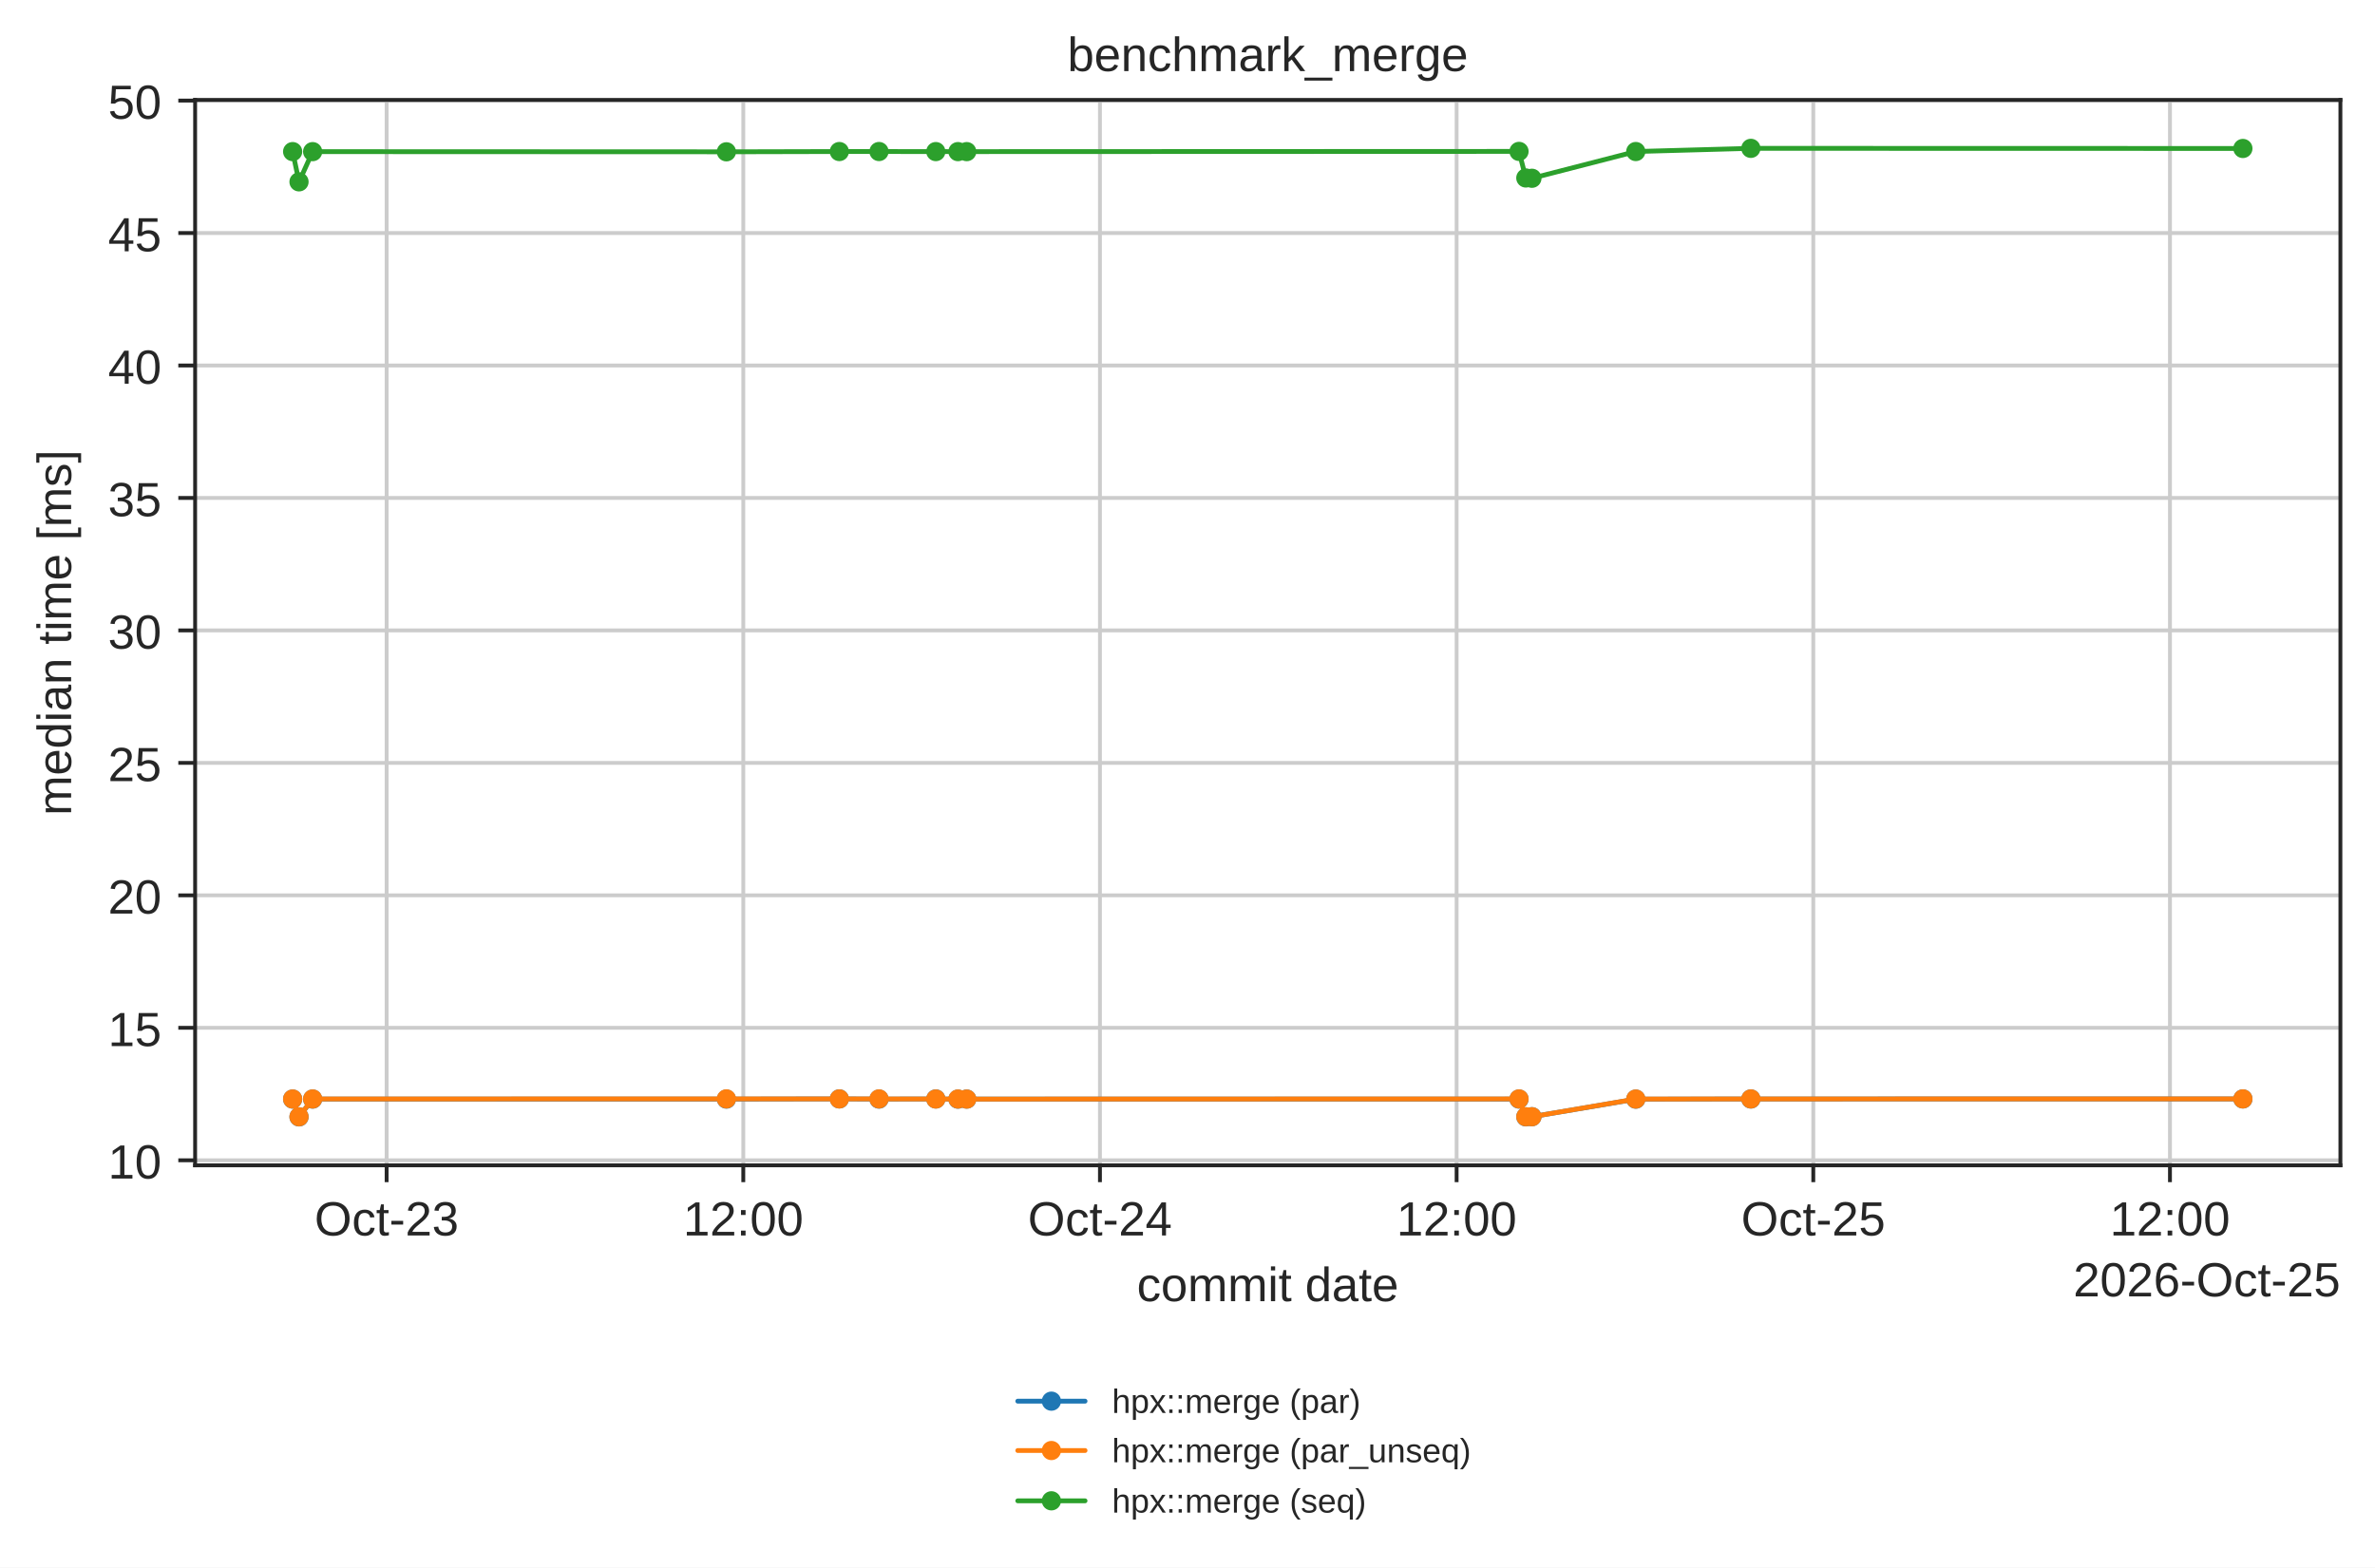
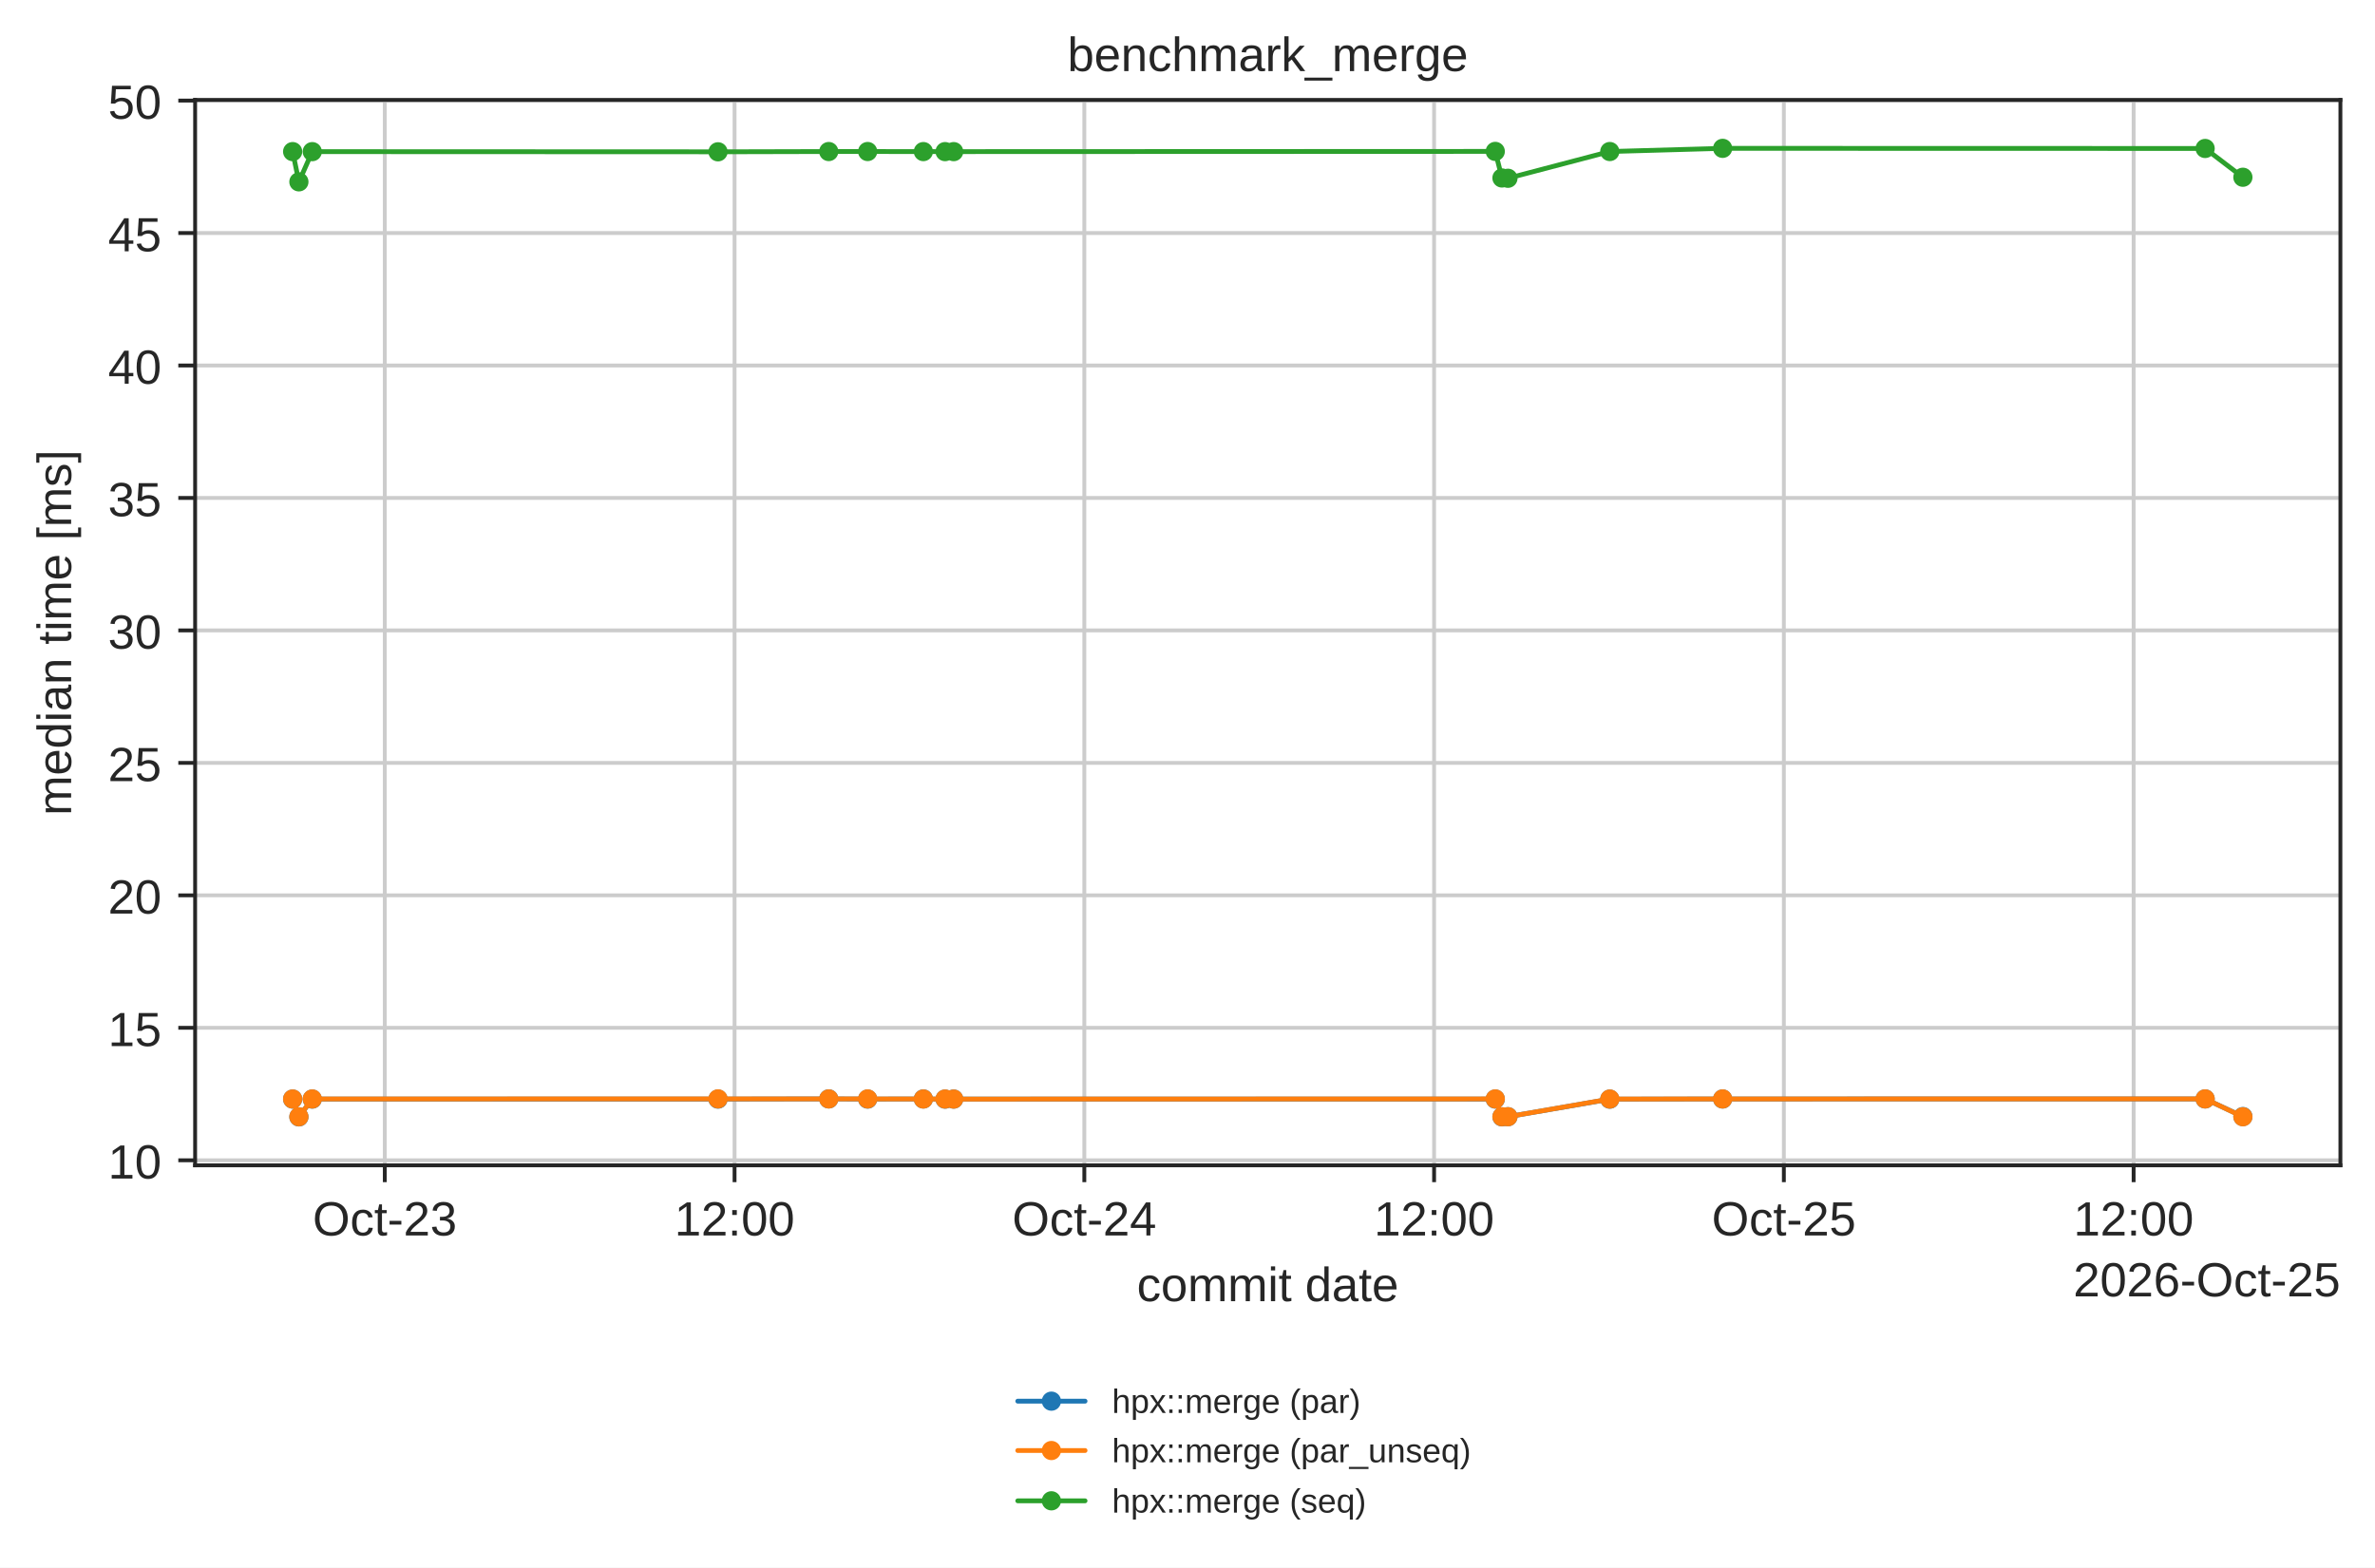
<svg xmlns="http://www.w3.org/2000/svg" xmlns:xlink="http://www.w3.org/1999/xlink" width="494.203pt" height="326.294pt" viewBox="0 0 494.203 326.294" version="1.1">
  <defs>
    <style type="text/css">*{stroke-linejoin: round; stroke-linecap: butt}</style>
  </defs>
  <g id="figure_1">
    <g id="patch_1">
      <path d="M 0 326.294  L 494.203 326.294  L 494.203 0  L 0 0  z " style="fill: #ffffff" />
    </g>
    <g id="axes_1">
      <g id="patch_2">
        <path d="M 40.603 242.558  L 487.003 242.558  L 487.003 20.798  L 40.603 20.798  z " style="fill: #ffffff" />
      </g>
      <g id="matplotlib.axis_1">
        <g id="xtick_1">
          <g id="line2d_1">
-             <path d="M 80.45 242.558  L 80.45 20.798  " clip-path="url(#p90597ba855)" style="fill: none; stroke: #cccccc; stroke-width: 0.8; stroke-linecap: round" />
+             <path d="M 80.071 242.558  L 80.071 20.798  " clip-path="url(#p90597ba855)" style="fill: none; stroke: #cccccc; stroke-width: 0.8; stroke-linecap: round" />
          </g>
          <g id="line2d_2">
            <defs>
              <path id="mdfc5214045" d="M 0 0  L 0 3.5  " style="stroke: #262626; stroke-width: 0.8" />
            </defs>
            <g>
-               <use xlink:href="#mdfc5214045" x="80.45" y="242.558" style="fill: #262626; stroke: #262626; stroke-width: 0.8" />
+               <use xlink:href="#mdfc5214045" x="80.071" y="242.558" style="fill: #262626; stroke: #262626; stroke-width: 0.8" />
            </g>
          </g>
          <g id="text_1">
-             <text style="fill: #262626; font: 10px 'Arial', 'DejaVu Sans', 'Liberation Sans', 'Bitstream Vera Sans', sans-serif; text-anchor: middle" x="80.45" y="257.157" transform="rotate(-0 80.4499 257.1569)">Oct-23</text>
+             <text style="fill: #262626; font: 10px 'Arial', 'DejaVu Sans', 'Liberation Sans', 'Bitstream Vera Sans', sans-serif; text-anchor: middle" x="80.071" y="257.157" transform="rotate(-0 80.07142 257.1569)">Oct-23</text>
          </g>
        </g>
        <g id="xtick_2">
          <g id="line2d_3">
-             <path d="M 154.667 242.558  L 154.667 20.798  " clip-path="url(#p90597ba855)" style="fill: none; stroke: #cccccc; stroke-width: 0.8; stroke-linecap: round" />
+             <path d="M 152.852 242.558  L 152.852 20.798  " clip-path="url(#p90597ba855)" style="fill: none; stroke: #cccccc; stroke-width: 0.8; stroke-linecap: round" />
          </g>
          <g id="line2d_4">
            <g>
-               <use xlink:href="#mdfc5214045" x="154.667" y="242.558" style="fill: #262626; stroke: #262626; stroke-width: 0.8" />
+               <use xlink:href="#mdfc5214045" x="152.852" y="242.558" style="fill: #262626; stroke: #262626; stroke-width: 0.8" />
            </g>
          </g>
          <g id="text_2">
-             <text style="fill: #262626; font: 10px 'Arial', 'DejaVu Sans', 'Liberation Sans', 'Bitstream Vera Sans', sans-serif; text-anchor: middle" x="154.667" y="257.157" transform="rotate(-0 154.667 257.1569)">12:00</text>
+             <text style="fill: #262626; font: 10px 'Arial', 'DejaVu Sans', 'Liberation Sans', 'Bitstream Vera Sans', sans-serif; text-anchor: middle" x="152.852" y="257.157" transform="rotate(-0 152.8521 257.1569)">12:00</text>
          </g>
        </g>
        <g id="xtick_3">
          <g id="line2d_5">
-             <path d="M 228.884 242.558  L 228.884 20.798  " clip-path="url(#p90597ba855)" style="fill: none; stroke: #cccccc; stroke-width: 0.8; stroke-linecap: round" />
+             <path d="M 225.633 242.558  L 225.633 20.798  " clip-path="url(#p90597ba855)" style="fill: none; stroke: #cccccc; stroke-width: 0.8; stroke-linecap: round" />
          </g>
          <g id="line2d_6">
            <g>
-               <use xlink:href="#mdfc5214045" x="228.884" y="242.558" style="fill: #262626; stroke: #262626; stroke-width: 0.8" />
+               <use xlink:href="#mdfc5214045" x="225.633" y="242.558" style="fill: #262626; stroke: #262626; stroke-width: 0.8" />
            </g>
          </g>
          <g id="text_3">
-             <text style="fill: #262626; font: 10px 'Arial', 'DejaVu Sans', 'Liberation Sans', 'Bitstream Vera Sans', sans-serif; text-anchor: middle" x="228.884" y="257.157" transform="rotate(-0 228.8841 257.1569)">Oct-24</text>
+             <text style="fill: #262626; font: 10px 'Arial', 'DejaVu Sans', 'Liberation Sans', 'Bitstream Vera Sans', sans-serif; text-anchor: middle" x="225.633" y="257.157" transform="rotate(-0 225.6328 257.1569)">Oct-24</text>
          </g>
        </g>
        <g id="xtick_4">
          <g id="line2d_7">
-             <path d="M 303.101 242.558  L 303.101 20.798  " clip-path="url(#p90597ba855)" style="fill: none; stroke: #cccccc; stroke-width: 0.8; stroke-linecap: round" />
+             <path d="M 298.414 242.558  L 298.414 20.798  " clip-path="url(#p90597ba855)" style="fill: none; stroke: #cccccc; stroke-width: 0.8; stroke-linecap: round" />
          </g>
          <g id="line2d_8">
            <g>
-               <use xlink:href="#mdfc5214045" x="303.101" y="242.558" style="fill: #262626; stroke: #262626; stroke-width: 0.8" />
+               <use xlink:href="#mdfc5214045" x="298.414" y="242.558" style="fill: #262626; stroke: #262626; stroke-width: 0.8" />
            </g>
          </g>
          <g id="text_4">
-             <text style="fill: #262626; font: 10px 'Arial', 'DejaVu Sans', 'Liberation Sans', 'Bitstream Vera Sans', sans-serif; text-anchor: middle" x="303.101" y="257.157" transform="rotate(-0 303.1013 257.1569)">12:00</text>
+             <text style="fill: #262626; font: 10px 'Arial', 'DejaVu Sans', 'Liberation Sans', 'Bitstream Vera Sans', sans-serif; text-anchor: middle" x="298.414" y="257.157" transform="rotate(-0 298.4136 257.1569)">12:00</text>
          </g>
        </g>
        <g id="xtick_5">
          <g id="line2d_9">
-             <path d="M 377.318 242.558  L 377.318 20.798  " clip-path="url(#p90597ba855)" style="fill: none; stroke: #cccccc; stroke-width: 0.8; stroke-linecap: round" />
+             <path d="M 371.194 242.558  L 371.194 20.798  " clip-path="url(#p90597ba855)" style="fill: none; stroke: #cccccc; stroke-width: 0.8; stroke-linecap: round" />
          </g>
          <g id="line2d_10">
            <g>
-               <use xlink:href="#mdfc5214045" x="377.318" y="242.558" style="fill: #262626; stroke: #262626; stroke-width: 0.8" />
+               <use xlink:href="#mdfc5214045" x="371.194" y="242.558" style="fill: #262626; stroke: #262626; stroke-width: 0.8" />
            </g>
          </g>
          <g id="text_5">
-             <text style="fill: #262626; font: 10px 'Arial', 'DejaVu Sans', 'Liberation Sans', 'Bitstream Vera Sans', sans-serif; text-anchor: middle" x="377.318" y="257.157" transform="rotate(-0 377.3184 257.1569)">Oct-25</text>
+             <text style="fill: #262626; font: 10px 'Arial', 'DejaVu Sans', 'Liberation Sans', 'Bitstream Vera Sans', sans-serif; text-anchor: middle" x="371.194" y="257.157" transform="rotate(-0 371.1943 257.1569)">Oct-25</text>
          </g>
        </g>
        <g id="xtick_6">
          <g id="line2d_11">
-             <path d="M 451.536 242.558  L 451.536 20.798  " clip-path="url(#p90597ba855)" style="fill: none; stroke: #cccccc; stroke-width: 0.8; stroke-linecap: round" />
+             <path d="M 443.975 242.558  L 443.975 20.798  " clip-path="url(#p90597ba855)" style="fill: none; stroke: #cccccc; stroke-width: 0.8; stroke-linecap: round" />
          </g>
          <g id="line2d_12">
            <g>
-               <use xlink:href="#mdfc5214045" x="451.536" y="242.558" style="fill: #262626; stroke: #262626; stroke-width: 0.8" />
+               <use xlink:href="#mdfc5214045" x="443.975" y="242.558" style="fill: #262626; stroke: #262626; stroke-width: 0.8" />
            </g>
          </g>
          <g id="text_6">
-             <text style="fill: #262626; font: 10px 'Arial', 'DejaVu Sans', 'Liberation Sans', 'Bitstream Vera Sans', sans-serif; text-anchor: middle" x="451.536" y="257.157" transform="rotate(-0 451.5355 257.1569)">12:00</text>
+             <text style="fill: #262626; font: 10px 'Arial', 'DejaVu Sans', 'Liberation Sans', 'Bitstream Vera Sans', sans-serif; text-anchor: middle" x="443.975" y="257.157" transform="rotate(-0 443.975 257.1569)">12:00</text>
          </g>
        </g>
        <g id="text_7">
          <text style="fill: #262626; font: 10px 'Arial', 'DejaVu Sans', 'Liberation Sans', 'Bitstream Vera Sans', sans-serif; text-anchor: middle" x="263.803" y="270.835" transform="rotate(-0 263.8031 270.835)">commit date</text>
        </g>
        <g id="text_8">
          <text style="fill: #262626; font: 10px 'Arial', 'DejaVu Sans', 'Liberation Sans', 'Bitstream Vera Sans', sans-serif; text-anchor: end" x="487.003" y="269.835" transform="rotate(-0 487.0031 269.835)">2026-Oct-25</text>
        </g>
      </g>
      <g id="matplotlib.axis_2">
        <g id="ytick_1">
          <g id="line2d_13">
            <path d="M 40.603 241.504  L 487.003 241.504  " clip-path="url(#p90597ba855)" style="fill: none; stroke: #cccccc; stroke-width: 0.8; stroke-linecap: round" />
          </g>
          <g id="line2d_14">
            <defs>
              <path id="m414165cd4d" d="M 0 0  L -3.5 0  " style="stroke: #262626; stroke-width: 0.8" />
            </defs>
            <g>
              <use xlink:href="#m414165cd4d" x="40.603" y="241.504" style="fill: #262626; stroke: #262626; stroke-width: 0.8" />
            </g>
          </g>
          <g id="text_9">
            <text style="fill: #262626; font: 10px 'Arial', 'DejaVu Sans', 'Liberation Sans', 'Bitstream Vera Sans', sans-serif; text-anchor: end" x="33.603" y="245.303" transform="rotate(-0 33.60312 245.3028)">10</text>
          </g>
        </g>
        <g id="ytick_2">
          <g id="line2d_15">
            <path d="M 40.603 213.932  L 487.003 213.932  " clip-path="url(#p90597ba855)" style="fill: none; stroke: #cccccc; stroke-width: 0.8; stroke-linecap: round" />
          </g>
          <g id="line2d_16">
            <g>
              <use xlink:href="#m414165cd4d" x="40.603" y="213.932" style="fill: #262626; stroke: #262626; stroke-width: 0.8" />
            </g>
          </g>
          <g id="text_10">
            <text style="fill: #262626; font: 10px 'Arial', 'DejaVu Sans', 'Liberation Sans', 'Bitstream Vera Sans', sans-serif; text-anchor: end" x="33.603" y="217.731" transform="rotate(-0 33.60312 217.7312)">15</text>
          </g>
        </g>
        <g id="ytick_3">
          <g id="line2d_17">
            <path d="M 40.603 186.36  L 487.003 186.36  " clip-path="url(#p90597ba855)" style="fill: none; stroke: #cccccc; stroke-width: 0.8; stroke-linecap: round" />
          </g>
          <g id="line2d_18">
            <g>
              <use xlink:href="#m414165cd4d" x="40.603" y="186.36" style="fill: #262626; stroke: #262626; stroke-width: 0.8" />
            </g>
          </g>
          <g id="text_11">
            <text style="fill: #262626; font: 10px 'Arial', 'DejaVu Sans', 'Liberation Sans', 'Bitstream Vera Sans', sans-serif; text-anchor: end" x="33.603" y="190.16" transform="rotate(-0 33.60312 190.1595)">20</text>
          </g>
        </g>
        <g id="ytick_4">
          <g id="line2d_19">
            <path d="M 40.603 158.789  L 487.003 158.789  " clip-path="url(#p90597ba855)" style="fill: none; stroke: #cccccc; stroke-width: 0.8; stroke-linecap: round" />
          </g>
          <g id="line2d_20">
            <g>
              <use xlink:href="#m414165cd4d" x="40.603" y="158.789" style="fill: #262626; stroke: #262626; stroke-width: 0.8" />
            </g>
          </g>
          <g id="text_12">
            <text style="fill: #262626; font: 10px 'Arial', 'DejaVu Sans', 'Liberation Sans', 'Bitstream Vera Sans', sans-serif; text-anchor: end" x="33.603" y="162.588" transform="rotate(-0 33.60312 162.5879)">25</text>
          </g>
        </g>
        <g id="ytick_5">
          <g id="line2d_21">
            <path d="M 40.603 131.217  L 487.003 131.217  " clip-path="url(#p90597ba855)" style="fill: none; stroke: #cccccc; stroke-width: 0.8; stroke-linecap: round" />
          </g>
          <g id="line2d_22">
            <g>
              <use xlink:href="#m414165cd4d" x="40.603" y="131.217" style="fill: #262626; stroke: #262626; stroke-width: 0.8" />
            </g>
          </g>
          <g id="text_13">
            <text style="fill: #262626; font: 10px 'Arial', 'DejaVu Sans', 'Liberation Sans', 'Bitstream Vera Sans', sans-serif; text-anchor: end" x="33.603" y="135.016" transform="rotate(-0 33.60312 135.0162)">30</text>
          </g>
        </g>
        <g id="ytick_6">
          <g id="line2d_23">
            <path d="M 40.603 103.645  L 487.003 103.645  " clip-path="url(#p90597ba855)" style="fill: none; stroke: #cccccc; stroke-width: 0.8; stroke-linecap: round" />
          </g>
          <g id="line2d_24">
            <g>
              <use xlink:href="#m414165cd4d" x="40.603" y="103.645" style="fill: #262626; stroke: #262626; stroke-width: 0.8" />
            </g>
          </g>
          <g id="text_14">
            <text style="fill: #262626; font: 10px 'Arial', 'DejaVu Sans', 'Liberation Sans', 'Bitstream Vera Sans', sans-serif; text-anchor: end" x="33.603" y="107.445" transform="rotate(-0 33.60312 107.4446)">35</text>
          </g>
        </g>
        <g id="ytick_7">
          <g id="line2d_25">
            <path d="M 40.603 76.074  L 487.003 76.074  " clip-path="url(#p90597ba855)" style="fill: none; stroke: #cccccc; stroke-width: 0.8; stroke-linecap: round" />
          </g>
          <g id="line2d_26">
            <g>
              <use xlink:href="#m414165cd4d" x="40.603" y="76.074" style="fill: #262626; stroke: #262626; stroke-width: 0.8" />
            </g>
          </g>
          <g id="text_15">
            <text style="fill: #262626; font: 10px 'Arial', 'DejaVu Sans', 'Liberation Sans', 'Bitstream Vera Sans', sans-serif; text-anchor: end" x="33.603" y="79.873" transform="rotate(-0 33.60312 79.87293)">40</text>
          </g>
        </g>
        <g id="ytick_8">
          <g id="line2d_27">
            <path d="M 40.603 48.502  L 487.003 48.502  " clip-path="url(#p90597ba855)" style="fill: none; stroke: #cccccc; stroke-width: 0.8; stroke-linecap: round" />
          </g>
          <g id="line2d_28">
            <g>
              <use xlink:href="#m414165cd4d" x="40.603" y="48.502" style="fill: #262626; stroke: #262626; stroke-width: 0.8" />
            </g>
          </g>
          <g id="text_16">
            <text style="fill: #262626; font: 10px 'Arial', 'DejaVu Sans', 'Liberation Sans', 'Bitstream Vera Sans', sans-serif; text-anchor: end" x="33.603" y="52.301" transform="rotate(-0 33.60312 52.30129)">45</text>
          </g>
        </g>
        <g id="ytick_9">
          <g id="line2d_29">
            <path d="M 40.603 20.93  L 487.003 20.93  " clip-path="url(#p90597ba855)" style="fill: none; stroke: #cccccc; stroke-width: 0.8; stroke-linecap: round" />
          </g>
          <g id="line2d_30">
            <g>
              <use xlink:href="#m414165cd4d" x="40.603" y="20.93" style="fill: #262626; stroke: #262626; stroke-width: 0.8" />
            </g>
          </g>
          <g id="text_17">
            <text style="fill: #262626; font: 10px 'Arial', 'DejaVu Sans', 'Liberation Sans', 'Bitstream Vera Sans', sans-serif; text-anchor: end" x="33.603" y="24.73" transform="rotate(-0 33.60312 24.72964)">50</text>
          </g>
        </g>
        <g id="text_18">
          <text style="fill: #262626; font: 10px 'Arial', 'DejaVu Sans', 'Liberation Sans', 'Bitstream Vera Sans', sans-serif; text-anchor: middle" x="14.798" y="131.678" transform="rotate(-90 14.79844 131.6784)">median time [ms]</text>
        </g>
      </g>
      <g id="line2d_31">
-         <path d="M 60.894 228.773  L 62.22 232.478  L 65.058 228.771  L 151.152 228.776  L 174.651 228.733  L 182.907 228.772  L 194.729 228.747  L 199.335 228.782  L 201.159 228.771  L 316.084 228.771  L 317.501 232.468  L 318.771 232.436  L 340.383 228.785  L 364.329 228.753  L 466.712 228.741  " clip-path="url(#p90597ba855)" style="fill: none; stroke: #1f77b4; stroke-linecap: round" />
+         <path d="M 60.894 228.773  L 62.195 232.478  L 64.978 228.771  L 149.405 228.776  L 172.449 228.733  L 180.546 228.772  L 192.139 228.747  L 196.655 228.782  L 198.445 228.771  L 311.145 228.771  L 312.535 232.468  L 313.78 232.436  L 334.974 228.785  L 358.456 228.753  L 458.858 228.741  L 466.712 232.406  " clip-path="url(#p90597ba855)" style="fill: none; stroke: #1f77b4; stroke-linecap: round" />
        <defs>
          <path id="m20e5526daa" d="M 0 1.5  C 0.398 1.5 0.779 1.342 1.061 1.061  C 1.342 0.779 1.5 0.398 1.5 0  C 1.5 -0.398 1.342 -0.779 1.061 -1.061  C 0.779 -1.342 0.398 -1.5 0 -1.5  C -0.398 -1.5 -0.779 -1.342 -1.061 -1.061  C -1.342 -0.779 -1.5 -0.398 -1.5 0  C -1.5 0.398 -1.342 0.779 -1.061 1.061  C -0.779 1.342 -0.398 1.5 0 1.5  z " style="stroke: #1f77b4" />
        </defs>
        <g clip-path="url(#p90597ba855)">
          <use xlink:href="#m20e5526daa" x="60.894" y="228.773" style="fill: #1f77b4; stroke: #1f77b4" />
-           <use xlink:href="#m20e5526daa" x="62.22" y="232.478" style="fill: #1f77b4; stroke: #1f77b4" />
-           <use xlink:href="#m20e5526daa" x="65.058" y="228.771" style="fill: #1f77b4; stroke: #1f77b4" />
-           <use xlink:href="#m20e5526daa" x="151.152" y="228.776" style="fill: #1f77b4; stroke: #1f77b4" />
-           <use xlink:href="#m20e5526daa" x="174.651" y="228.733" style="fill: #1f77b4; stroke: #1f77b4" />
-           <use xlink:href="#m20e5526daa" x="182.907" y="228.772" style="fill: #1f77b4; stroke: #1f77b4" />
-           <use xlink:href="#m20e5526daa" x="194.729" y="228.747" style="fill: #1f77b4; stroke: #1f77b4" />
-           <use xlink:href="#m20e5526daa" x="199.335" y="228.782" style="fill: #1f77b4; stroke: #1f77b4" />
-           <use xlink:href="#m20e5526daa" x="201.159" y="228.771" style="fill: #1f77b4; stroke: #1f77b4" />
-           <use xlink:href="#m20e5526daa" x="316.084" y="228.771" style="fill: #1f77b4; stroke: #1f77b4" />
-           <use xlink:href="#m20e5526daa" x="317.501" y="232.468" style="fill: #1f77b4; stroke: #1f77b4" />
-           <use xlink:href="#m20e5526daa" x="318.771" y="232.436" style="fill: #1f77b4; stroke: #1f77b4" />
-           <use xlink:href="#m20e5526daa" x="340.383" y="228.785" style="fill: #1f77b4; stroke: #1f77b4" />
-           <use xlink:href="#m20e5526daa" x="364.329" y="228.753" style="fill: #1f77b4; stroke: #1f77b4" />
-           <use xlink:href="#m20e5526daa" x="466.712" y="228.741" style="fill: #1f77b4; stroke: #1f77b4" />
+           <use xlink:href="#m20e5526daa" x="62.195" y="232.478" style="fill: #1f77b4; stroke: #1f77b4" />
+           <use xlink:href="#m20e5526daa" x="64.978" y="228.771" style="fill: #1f77b4; stroke: #1f77b4" />
+           <use xlink:href="#m20e5526daa" x="149.405" y="228.776" style="fill: #1f77b4; stroke: #1f77b4" />
+           <use xlink:href="#m20e5526daa" x="172.449" y="228.733" style="fill: #1f77b4; stroke: #1f77b4" />
+           <use xlink:href="#m20e5526daa" x="180.546" y="228.772" style="fill: #1f77b4; stroke: #1f77b4" />
+           <use xlink:href="#m20e5526daa" x="192.139" y="228.747" style="fill: #1f77b4; stroke: #1f77b4" />
+           <use xlink:href="#m20e5526daa" x="196.655" y="228.782" style="fill: #1f77b4; stroke: #1f77b4" />
+           <use xlink:href="#m20e5526daa" x="198.445" y="228.771" style="fill: #1f77b4; stroke: #1f77b4" />
+           <use xlink:href="#m20e5526daa" x="311.145" y="228.771" style="fill: #1f77b4; stroke: #1f77b4" />
+           <use xlink:href="#m20e5526daa" x="312.535" y="232.468" style="fill: #1f77b4; stroke: #1f77b4" />
+           <use xlink:href="#m20e5526daa" x="313.78" y="232.436" style="fill: #1f77b4; stroke: #1f77b4" />
+           <use xlink:href="#m20e5526daa" x="334.974" y="228.785" style="fill: #1f77b4; stroke: #1f77b4" />
+           <use xlink:href="#m20e5526daa" x="358.456" y="228.753" style="fill: #1f77b4; stroke: #1f77b4" />
+           <use xlink:href="#m20e5526daa" x="458.858" y="228.741" style="fill: #1f77b4; stroke: #1f77b4" />
+           <use xlink:href="#m20e5526daa" x="466.712" y="232.406" style="fill: #1f77b4; stroke: #1f77b4" />
        </g>
      </g>
      <g id="line2d_32">
-         <path d="M 60.894 228.754  L 62.22 232.455  L 65.058 228.747  L 151.152 228.725  L 174.651 228.736  L 182.907 228.734  L 194.729 228.753  L 199.335 228.755  L 201.159 228.767  L 316.084 228.736  L 317.501 232.441  L 318.771 232.441  L 340.383 228.76  L 364.329 228.739  L 466.712 228.731  " clip-path="url(#p90597ba855)" style="fill: none; stroke: #ff7f0e; stroke-linecap: round" />
+         <path d="M 60.894 228.754  L 62.195 232.455  L 64.978 228.747  L 149.405 228.725  L 172.449 228.736  L 180.546 228.734  L 192.139 228.753  L 196.655 228.755  L 198.445 228.767  L 311.145 228.736  L 312.535 232.441  L 313.78 232.441  L 334.974 228.76  L 358.456 228.739  L 458.858 228.731  L 466.712 232.451  " clip-path="url(#p90597ba855)" style="fill: none; stroke: #ff7f0e; stroke-linecap: round" />
        <defs>
          <path id="m8123a8acb4" d="M 0 1.5  C 0.398 1.5 0.779 1.342 1.061 1.061  C 1.342 0.779 1.5 0.398 1.5 0  C 1.5 -0.398 1.342 -0.779 1.061 -1.061  C 0.779 -1.342 0.398 -1.5 0 -1.5  C -0.398 -1.5 -0.779 -1.342 -1.061 -1.061  C -1.342 -0.779 -1.5 -0.398 -1.5 0  C -1.5 0.398 -1.342 0.779 -1.061 1.061  C -0.779 1.342 -0.398 1.5 0 1.5  z " style="stroke: #ff7f0e" />
        </defs>
        <g clip-path="url(#p90597ba855)">
          <use xlink:href="#m8123a8acb4" x="60.894" y="228.754" style="fill: #ff7f0e; stroke: #ff7f0e" />
-           <use xlink:href="#m8123a8acb4" x="62.22" y="232.455" style="fill: #ff7f0e; stroke: #ff7f0e" />
-           <use xlink:href="#m8123a8acb4" x="65.058" y="228.747" style="fill: #ff7f0e; stroke: #ff7f0e" />
-           <use xlink:href="#m8123a8acb4" x="151.152" y="228.725" style="fill: #ff7f0e; stroke: #ff7f0e" />
-           <use xlink:href="#m8123a8acb4" x="174.651" y="228.736" style="fill: #ff7f0e; stroke: #ff7f0e" />
-           <use xlink:href="#m8123a8acb4" x="182.907" y="228.734" style="fill: #ff7f0e; stroke: #ff7f0e" />
-           <use xlink:href="#m8123a8acb4" x="194.729" y="228.753" style="fill: #ff7f0e; stroke: #ff7f0e" />
-           <use xlink:href="#m8123a8acb4" x="199.335" y="228.755" style="fill: #ff7f0e; stroke: #ff7f0e" />
-           <use xlink:href="#m8123a8acb4" x="201.159" y="228.767" style="fill: #ff7f0e; stroke: #ff7f0e" />
-           <use xlink:href="#m8123a8acb4" x="316.084" y="228.736" style="fill: #ff7f0e; stroke: #ff7f0e" />
-           <use xlink:href="#m8123a8acb4" x="317.501" y="232.441" style="fill: #ff7f0e; stroke: #ff7f0e" />
-           <use xlink:href="#m8123a8acb4" x="318.771" y="232.441" style="fill: #ff7f0e; stroke: #ff7f0e" />
-           <use xlink:href="#m8123a8acb4" x="340.383" y="228.76" style="fill: #ff7f0e; stroke: #ff7f0e" />
-           <use xlink:href="#m8123a8acb4" x="364.329" y="228.739" style="fill: #ff7f0e; stroke: #ff7f0e" />
-           <use xlink:href="#m8123a8acb4" x="466.712" y="228.731" style="fill: #ff7f0e; stroke: #ff7f0e" />
+           <use xlink:href="#m8123a8acb4" x="62.195" y="232.455" style="fill: #ff7f0e; stroke: #ff7f0e" />
+           <use xlink:href="#m8123a8acb4" x="64.978" y="228.747" style="fill: #ff7f0e; stroke: #ff7f0e" />
+           <use xlink:href="#m8123a8acb4" x="149.405" y="228.725" style="fill: #ff7f0e; stroke: #ff7f0e" />
+           <use xlink:href="#m8123a8acb4" x="172.449" y="228.736" style="fill: #ff7f0e; stroke: #ff7f0e" />
+           <use xlink:href="#m8123a8acb4" x="180.546" y="228.734" style="fill: #ff7f0e; stroke: #ff7f0e" />
+           <use xlink:href="#m8123a8acb4" x="192.139" y="228.753" style="fill: #ff7f0e; stroke: #ff7f0e" />
+           <use xlink:href="#m8123a8acb4" x="196.655" y="228.755" style="fill: #ff7f0e; stroke: #ff7f0e" />
+           <use xlink:href="#m8123a8acb4" x="198.445" y="228.767" style="fill: #ff7f0e; stroke: #ff7f0e" />
+           <use xlink:href="#m8123a8acb4" x="311.145" y="228.736" style="fill: #ff7f0e; stroke: #ff7f0e" />
+           <use xlink:href="#m8123a8acb4" x="312.535" y="232.441" style="fill: #ff7f0e; stroke: #ff7f0e" />
+           <use xlink:href="#m8123a8acb4" x="313.78" y="232.441" style="fill: #ff7f0e; stroke: #ff7f0e" />
+           <use xlink:href="#m8123a8acb4" x="334.974" y="228.76" style="fill: #ff7f0e; stroke: #ff7f0e" />
+           <use xlink:href="#m8123a8acb4" x="358.456" y="228.739" style="fill: #ff7f0e; stroke: #ff7f0e" />
+           <use xlink:href="#m8123a8acb4" x="458.858" y="228.731" style="fill: #ff7f0e; stroke: #ff7f0e" />
+           <use xlink:href="#m8123a8acb4" x="466.712" y="232.451" style="fill: #ff7f0e; stroke: #ff7f0e" />
        </g>
      </g>
      <g id="line2d_33">
-         <path d="M 60.894 31.556  L 62.22 37.85  L 65.058 31.563  L 151.152 31.598  L 174.651 31.542  L 182.907 31.538  L 194.729 31.553  L 199.335 31.559  L 201.159 31.559  L 316.084 31.514  L 317.501 37.044  L 318.771 37.106  L 340.383 31.54  L 364.329 30.878  L 466.712 30.903  " clip-path="url(#p90597ba855)" style="fill: none; stroke: #2ca02c; stroke-linecap: round" />
+         <path d="M 60.894 31.556  L 62.195 37.85  L 64.978 31.563  L 149.405 31.598  L 172.449 31.542  L 180.546 31.538  L 192.139 31.553  L 196.655 31.559  L 198.445 31.559  L 311.145 31.514  L 312.535 37.044  L 313.78 37.106  L 334.974 31.54  L 358.456 30.878  L 458.858 30.903  L 466.712 36.895  " clip-path="url(#p90597ba855)" style="fill: none; stroke: #2ca02c; stroke-linecap: round" />
        <defs>
          <path id="mc7b11249e2" d="M 0 1.5  C 0.398 1.5 0.779 1.342 1.061 1.061  C 1.342 0.779 1.5 0.398 1.5 0  C 1.5 -0.398 1.342 -0.779 1.061 -1.061  C 0.779 -1.342 0.398 -1.5 0 -1.5  C -0.398 -1.5 -0.779 -1.342 -1.061 -1.061  C -1.342 -0.779 -1.5 -0.398 -1.5 0  C -1.5 0.398 -1.342 0.779 -1.061 1.061  C -0.779 1.342 -0.398 1.5 0 1.5  z " style="stroke: #2ca02c" />
        </defs>
        <g clip-path="url(#p90597ba855)">
          <use xlink:href="#mc7b11249e2" x="60.894" y="31.556" style="fill: #2ca02c; stroke: #2ca02c" />
-           <use xlink:href="#mc7b11249e2" x="62.22" y="37.85" style="fill: #2ca02c; stroke: #2ca02c" />
-           <use xlink:href="#mc7b11249e2" x="65.058" y="31.563" style="fill: #2ca02c; stroke: #2ca02c" />
-           <use xlink:href="#mc7b11249e2" x="151.152" y="31.598" style="fill: #2ca02c; stroke: #2ca02c" />
-           <use xlink:href="#mc7b11249e2" x="174.651" y="31.542" style="fill: #2ca02c; stroke: #2ca02c" />
-           <use xlink:href="#mc7b11249e2" x="182.907" y="31.538" style="fill: #2ca02c; stroke: #2ca02c" />
-           <use xlink:href="#mc7b11249e2" x="194.729" y="31.553" style="fill: #2ca02c; stroke: #2ca02c" />
-           <use xlink:href="#mc7b11249e2" x="199.335" y="31.559" style="fill: #2ca02c; stroke: #2ca02c" />
-           <use xlink:href="#mc7b11249e2" x="201.159" y="31.559" style="fill: #2ca02c; stroke: #2ca02c" />
-           <use xlink:href="#mc7b11249e2" x="316.084" y="31.514" style="fill: #2ca02c; stroke: #2ca02c" />
-           <use xlink:href="#mc7b11249e2" x="317.501" y="37.044" style="fill: #2ca02c; stroke: #2ca02c" />
-           <use xlink:href="#mc7b11249e2" x="318.771" y="37.106" style="fill: #2ca02c; stroke: #2ca02c" />
-           <use xlink:href="#mc7b11249e2" x="340.383" y="31.54" style="fill: #2ca02c; stroke: #2ca02c" />
-           <use xlink:href="#mc7b11249e2" x="364.329" y="30.878" style="fill: #2ca02c; stroke: #2ca02c" />
-           <use xlink:href="#mc7b11249e2" x="466.712" y="30.903" style="fill: #2ca02c; stroke: #2ca02c" />
+           <use xlink:href="#mc7b11249e2" x="62.195" y="37.85" style="fill: #2ca02c; stroke: #2ca02c" />
+           <use xlink:href="#mc7b11249e2" x="64.978" y="31.563" style="fill: #2ca02c; stroke: #2ca02c" />
+           <use xlink:href="#mc7b11249e2" x="149.405" y="31.598" style="fill: #2ca02c; stroke: #2ca02c" />
+           <use xlink:href="#mc7b11249e2" x="172.449" y="31.542" style="fill: #2ca02c; stroke: #2ca02c" />
+           <use xlink:href="#mc7b11249e2" x="180.546" y="31.538" style="fill: #2ca02c; stroke: #2ca02c" />
+           <use xlink:href="#mc7b11249e2" x="192.139" y="31.553" style="fill: #2ca02c; stroke: #2ca02c" />
+           <use xlink:href="#mc7b11249e2" x="196.655" y="31.559" style="fill: #2ca02c; stroke: #2ca02c" />
+           <use xlink:href="#mc7b11249e2" x="198.445" y="31.559" style="fill: #2ca02c; stroke: #2ca02c" />
+           <use xlink:href="#mc7b11249e2" x="311.145" y="31.514" style="fill: #2ca02c; stroke: #2ca02c" />
+           <use xlink:href="#mc7b11249e2" x="312.535" y="37.044" style="fill: #2ca02c; stroke: #2ca02c" />
+           <use xlink:href="#mc7b11249e2" x="313.78" y="37.106" style="fill: #2ca02c; stroke: #2ca02c" />
+           <use xlink:href="#mc7b11249e2" x="334.974" y="31.54" style="fill: #2ca02c; stroke: #2ca02c" />
+           <use xlink:href="#mc7b11249e2" x="358.456" y="30.878" style="fill: #2ca02c; stroke: #2ca02c" />
+           <use xlink:href="#mc7b11249e2" x="458.858" y="30.903" style="fill: #2ca02c; stroke: #2ca02c" />
+           <use xlink:href="#mc7b11249e2" x="466.712" y="36.895" style="fill: #2ca02c; stroke: #2ca02c" />
        </g>
      </g>
      <g id="patch_3">
        <path d="M 40.603 242.558  L 40.603 20.798  " style="fill: none; stroke: #262626; stroke-width: 0.8; stroke-linejoin: miter; stroke-linecap: square" />
      </g>
      <g id="patch_4">
        <path d="M 487.003 242.558  L 487.003 20.798  " style="fill: none; stroke: #262626; stroke-width: 0.8; stroke-linejoin: miter; stroke-linecap: square" />
      </g>
      <g id="patch_5">
        <path d="M 40.603 242.558  L 487.003 242.558  " style="fill: none; stroke: #262626; stroke-width: 0.8; stroke-linejoin: miter; stroke-linecap: square" />
      </g>
      <g id="patch_6">
        <path d="M 40.603 20.798  L 487.003 20.798  " style="fill: none; stroke: #262626; stroke-width: 0.8; stroke-linejoin: miter; stroke-linecap: square" />
      </g>
      <g id="text_19">
        <text style="fill: #262626; font: 10px 'Arial', 'DejaVu Sans', 'Liberation Sans', 'Bitstream Vera Sans', sans-serif; text-anchor: middle" x="263.803" y="14.798" transform="rotate(-0 263.8031 14.79844)">benchmark_merge</text>
      </g>
      <g id="legend_1">
        <g id="line2d_34">
          <path d="M 211.783 291.644  L 218.783 291.644  L 225.783 291.644  " style="fill: none; stroke: #1f77b4; stroke-linecap: round" />
          <g>
            <use xlink:href="#m20e5526daa" x="218.783" y="291.644" style="fill: #1f77b4; stroke: #1f77b4" />
          </g>
        </g>
        <g id="text_20">
          <text style="fill: #262626; font: 7px 'Arial', 'DejaVu Sans', 'Liberation Sans', 'Bitstream Vera Sans', sans-serif; text-anchor: start" x="231.383" y="294.094" transform="rotate(-0 231.3833 294.0941)">hpx::merge (par)</text>
        </g>
        <g id="line2d_35">
          <path d="M 211.783 301.919  L 218.783 301.919  L 225.783 301.919  " style="fill: none; stroke: #ff7f0e; stroke-linecap: round" />
          <g>
            <use xlink:href="#m8123a8acb4" x="218.783" y="301.919" style="fill: #ff7f0e; stroke: #ff7f0e" />
          </g>
        </g>
        <g id="text_21">
          <text style="fill: #262626; font: 7px 'Arial', 'DejaVu Sans', 'Liberation Sans', 'Bitstream Vera Sans', sans-serif; text-anchor: start" x="231.383" y="304.369" transform="rotate(-0 231.3833 304.3688)">hpx::merge (par_unseq)</text>
        </g>
        <g id="line2d_36">
          <path d="M 211.783 312.388  L 218.783 312.388  L 225.783 312.388  " style="fill: none; stroke: #2ca02c; stroke-linecap: round" />
          <g>
            <use xlink:href="#mc7b11249e2" x="218.783" y="312.388" style="fill: #2ca02c; stroke: #2ca02c" />
          </g>
        </g>
        <g id="text_22">
          <text style="fill: #262626; font: 7px 'Arial', 'DejaVu Sans', 'Liberation Sans', 'Bitstream Vera Sans', sans-serif; text-anchor: start" x="231.383" y="314.838" transform="rotate(-0 231.3833 314.8382)">hpx::merge (seq)</text>
        </g>
      </g>
    </g>
  </g>
  <defs>
    <clipPath id="p90597ba855">
      <rect x="40.603" y="20.798" width="446.4" height="221.76" />
    </clipPath>
  </defs>
</svg>
